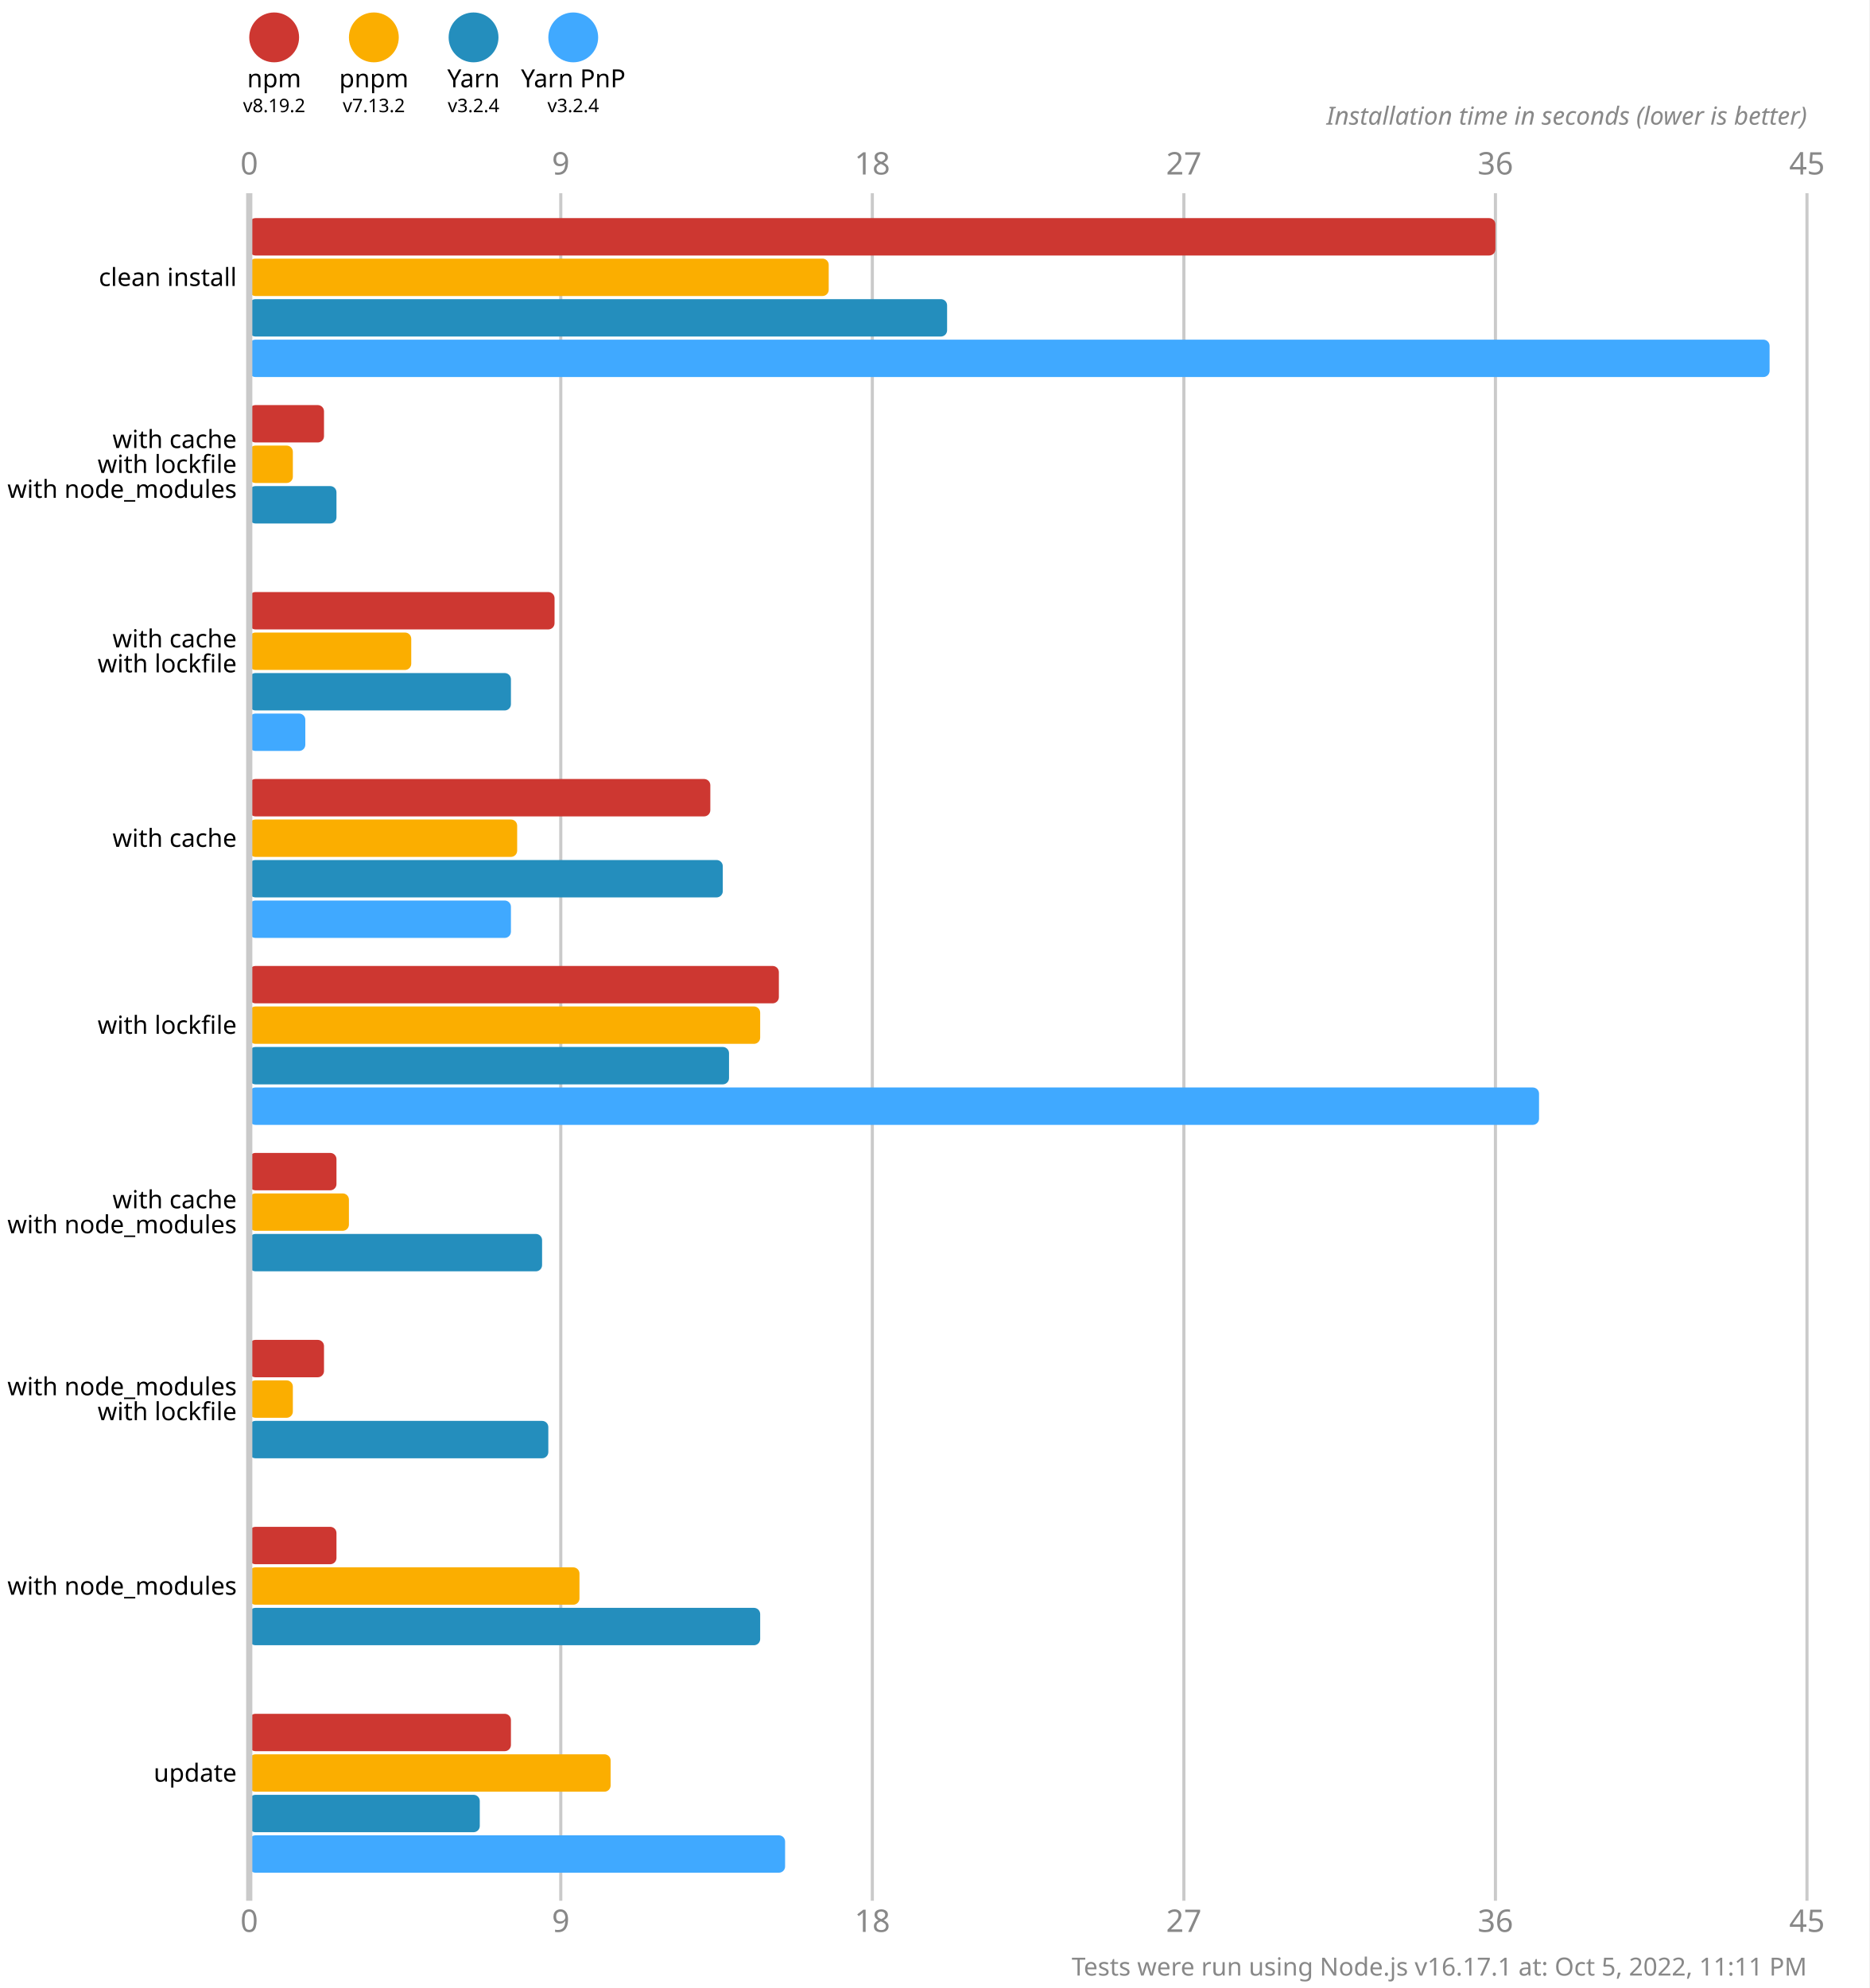
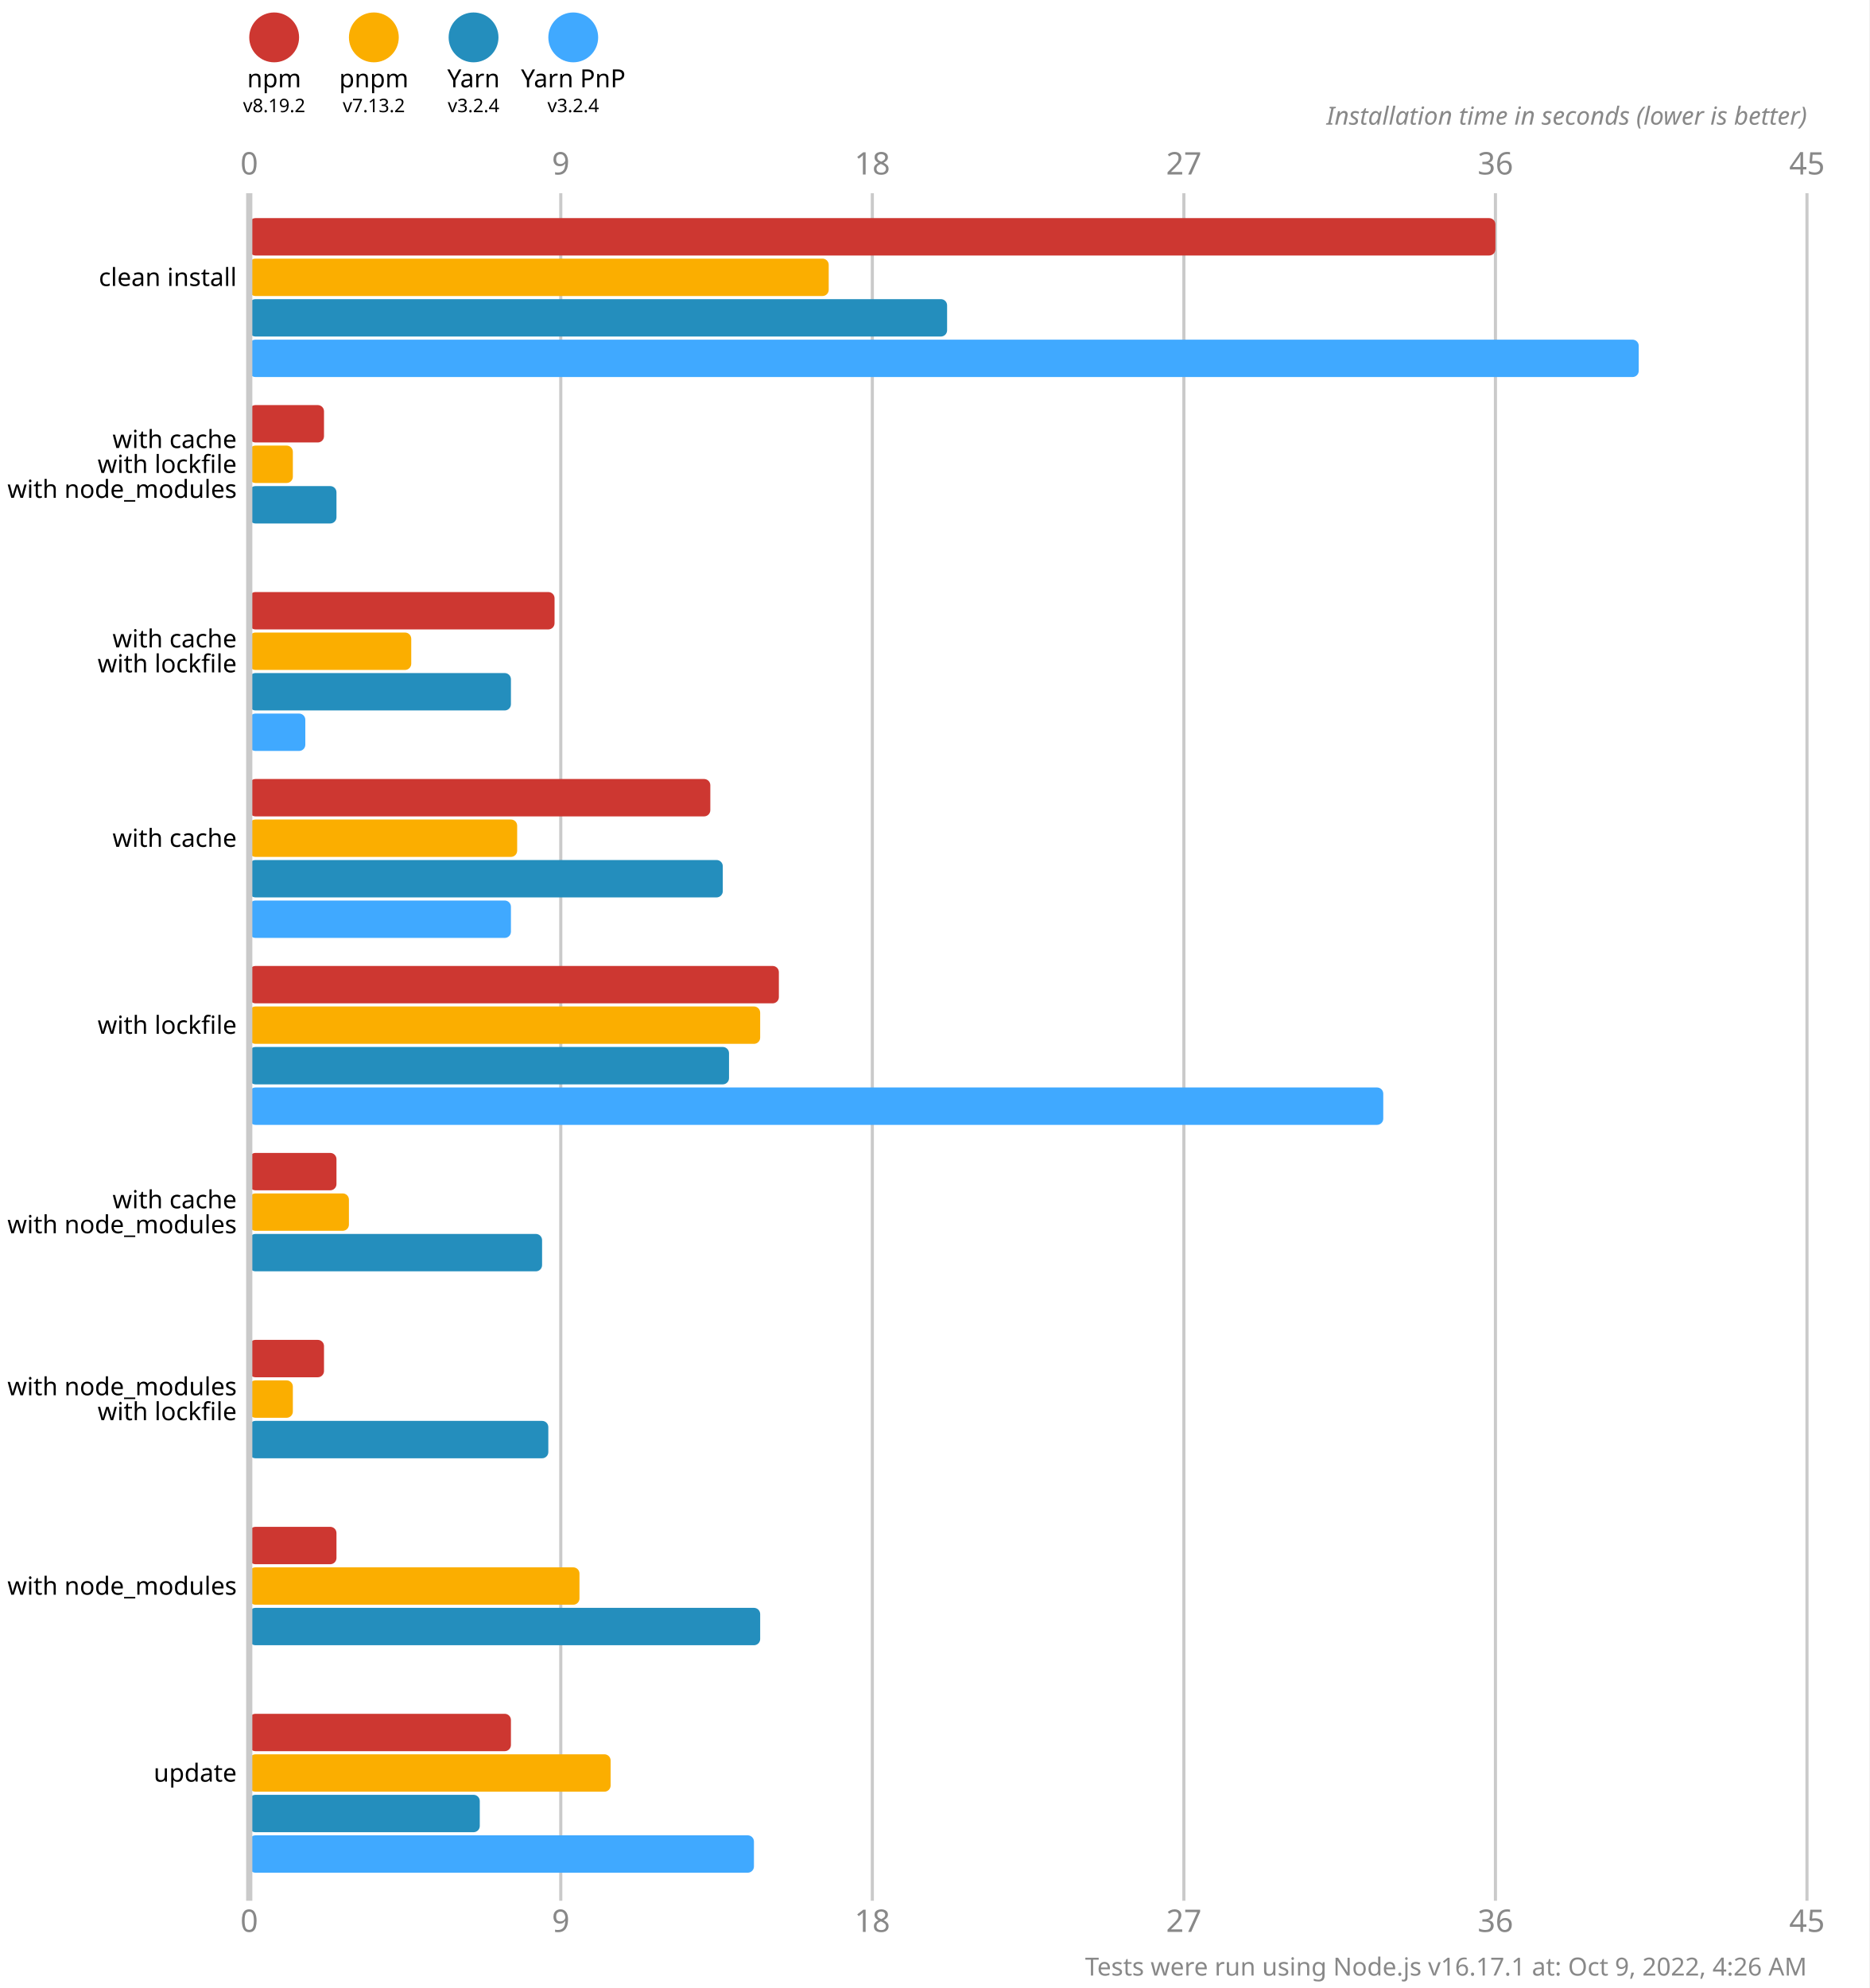
<svg xmlns="http://www.w3.org/2000/svg" version="1.1" viewBox="0 0 300 319">
  <style>
    .font { font-family: sans-serif; }
    .s3 { font-size: 3px; }
    .s4 { font-size: 4px; }
    .s5 { font-size: 5px; }
    .line { stroke: #cacaca; }
    .width { stroke-width: 0.5; }
    .text { fill: #888; }
  </style>
  <rect x="0" y="0" width="300" height="319" fill="#fff" />
  <circle cx="44" cy="6" r="4" fill="#cd3731" />
  <text x="44" y="14" class="font s4" text-anchor="middle">npm</text>
  <text x="44" y="18" class="font s3" text-anchor="middle">v8.19.2</text>
  <circle cx="60" cy="6" r="4" fill="#fbae00" />
  <text x="60" y="14" class="font s4" text-anchor="middle">pnpm</text>
  <text x="60" y="18" class="font s3" text-anchor="middle">v7.13.2</text>
  <circle cx="76" cy="6" r="4" fill="#248ebd" />
  <text x="76" y="14" class="font s4" text-anchor="middle">Yarn</text>
  <text x="76" y="18" class="font s3" text-anchor="middle">v3.2.4</text>
  <circle cx="92" cy="6" r="4" fill="#40a9ff" />
  <text x="92" y="14" class="font s4" text-anchor="middle">Yarn PnP</text>
  <text x="92" y="18" class="font s3" text-anchor="middle">v3.2.4</text>
  <text x="40" y="28" class="font s5 text" text-anchor="middle">0</text>
  <text x="40" y="310" class="font s5 text" text-anchor="middle">0</text>
  <line x1="90" y1="31" x2="90" y2="305" class="line width" />
  <text x="90" y="28" class="font s5 text" text-anchor="middle">9</text>
  <text x="90" y="310" class="font s5 text" text-anchor="middle">9</text>
  <line x1="140" y1="31" x2="140" y2="305" class="line width" />
  <text x="140" y="28" class="font s5 text" text-anchor="middle">18</text>
  <text x="140" y="310" class="font s5 text" text-anchor="middle">18</text>
  <line x1="190" y1="31" x2="190" y2="305" class="line width" />
  <text x="190" y="28" class="font s5 text" text-anchor="middle">27</text>
  <text x="190" y="310" class="font s5 text" text-anchor="middle">27</text>
  <line x1="240" y1="31" x2="240" y2="305" class="line width" />
  <text x="240" y="28" class="font s5 text" text-anchor="middle">36</text>
  <text x="240" y="310" class="font s5 text" text-anchor="middle">36</text>
  <line x1="290" y1="31" x2="290" y2="305" class="line width" />
  <text x="290" y="28" class="font s5 text" text-anchor="middle">45</text>
  <text x="290" y="310" class="font s5 text" text-anchor="middle">45</text>
  <text x="290" y="20" class="font s4 text" font-style="italic" text-anchor="end">Installation time in seconds (lower is better)</text>
  <rect x="40" y="35" width="200" height="6" fill="#cd3731" rx="1" ry="1" />
  <rect x="40" y="41.5" width="93" height="6" fill="#fbae00" rx="1" ry="1" />
  <rect x="40" y="48" width="112" height="6" fill="#248ebd" rx="1" ry="1" />
-   <rect x="40" y="54.5" width="244" height="6" fill="#40a9ff" rx="1" ry="1" />
+   <rect x="40" y="54.5" width="223" height="6" fill="#40a9ff" rx="1" ry="1" />
  <rect x="40" y="65" width="12" height="6" fill="#cd3731" rx="1" ry="1" />
  <rect x="40" y="71.5" width="7" height="6" fill="#fbae00" rx="1" ry="1" />
  <rect x="40" y="78" width="14" height="6" fill="#248ebd" rx="1" ry="1" />
  <rect x="40" y="84.5" width="0" height="6" fill="#40a9ff" rx="1" ry="1" />
  <rect x="40" y="95" width="49" height="6" fill="#cd3731" rx="1" ry="1" />
  <rect x="40" y="101.5" width="26" height="6" fill="#fbae00" rx="1" ry="1" />
  <rect x="40" y="108" width="42" height="6" fill="#248ebd" rx="1" ry="1" />
  <rect x="40" y="114.5" width="9" height="6" fill="#40a9ff" rx="1" ry="1" />
  <rect x="40" y="125" width="74" height="6" fill="#cd3731" rx="1" ry="1" />
  <rect x="40" y="131.5" width="43" height="6" fill="#fbae00" rx="1" ry="1" />
  <rect x="40" y="138" width="76" height="6" fill="#248ebd" rx="1" ry="1" />
  <rect x="40" y="144.5" width="42" height="6" fill="#40a9ff" rx="1" ry="1" />
  <rect x="40" y="155" width="85" height="6" fill="#cd3731" rx="1" ry="1" />
  <rect x="40" y="161.5" width="82" height="6" fill="#fbae00" rx="1" ry="1" />
  <rect x="40" y="168" width="77" height="6" fill="#248ebd" rx="1" ry="1" />
-   <rect x="40" y="174.5" width="207" height="6" fill="#40a9ff" rx="1" ry="1" />
+   <rect x="40" y="174.5" width="182" height="6" fill="#40a9ff" rx="1" ry="1" />
  <rect x="40" y="185" width="14" height="6" fill="#cd3731" rx="1" ry="1" />
  <rect x="40" y="191.5" width="16" height="6" fill="#fbae00" rx="1" ry="1" />
  <rect x="40" y="198" width="47" height="6" fill="#248ebd" rx="1" ry="1" />
  <rect x="40" y="204.5" width="0" height="6" fill="#40a9ff" rx="1" ry="1" />
  <rect x="40" y="215" width="12" height="6" fill="#cd3731" rx="1" ry="1" />
  <rect x="40" y="221.5" width="7" height="6" fill="#fbae00" rx="1" ry="1" />
  <rect x="40" y="228" width="48" height="6" fill="#248ebd" rx="1" ry="1" />
  <rect x="40" y="234.5" width="0" height="6" fill="#40a9ff" rx="1" ry="1" />
  <rect x="40" y="245" width="14" height="6" fill="#cd3731" rx="1" ry="1" />
  <rect x="40" y="251.5" width="53" height="6" fill="#fbae00" rx="1" ry="1" />
  <rect x="40" y="258" width="82" height="6" fill="#248ebd" rx="1" ry="1" />
  <rect x="40" y="264.5" width="0" height="6" fill="#40a9ff" rx="1" ry="1" />
  <rect x="40" y="275" width="42" height="6" fill="#cd3731" rx="1" ry="1" />
  <rect x="40" y="281.5" width="58" height="6" fill="#fbae00" rx="1" ry="1" />
  <rect x="40" y="288" width="37" height="6" fill="#248ebd" rx="1" ry="1" />
-   <rect x="40" y="294.5" width="86" height="6" fill="#40a9ff" rx="1" ry="1" />
+   <rect x="40" y="294.5" width="81" height="6" fill="#40a9ff" rx="1" ry="1" />
  <line x1="40" y1="31" x2="40" y2="305" class="line" />
  <text x="38" y="44.5" class="font s4" dominant-baseline="middle" text-anchor="end">clean install</text>
  <text x="38" y="70.5" class="font s4" dominant-baseline="middle" text-anchor="end">with cache</text>
  <text x="38" y="74.5" class="font s4" dominant-baseline="middle" text-anchor="end">with lockfile</text>
  <text x="38" y="78.5" class="font s4" dominant-baseline="middle" text-anchor="end">with node_modules</text>
  <text x="38" y="102.5" class="font s4" dominant-baseline="middle" text-anchor="end">with cache</text>
  <text x="38" y="106.5" class="font s4" dominant-baseline="middle" text-anchor="end">with lockfile</text>
  <text x="38" y="134.5" class="font s4" dominant-baseline="middle" text-anchor="end">with cache</text>
  <text x="38" y="164.5" class="font s4" dominant-baseline="middle" text-anchor="end">with lockfile</text>
  <text x="38" y="192.5" class="font s4" dominant-baseline="middle" text-anchor="end">with cache</text>
  <text x="38" y="196.5" class="font s4" dominant-baseline="middle" text-anchor="end">with node_modules</text>
  <text x="38" y="222.5" class="font s4" dominant-baseline="middle" text-anchor="end">with node_modules</text>
  <text x="38" y="226.5" class="font s4" dominant-baseline="middle" text-anchor="end">with lockfile</text>
  <text x="38" y="254.5" class="font s4" dominant-baseline="middle" text-anchor="end">with node_modules</text>
  <text x="38" y="284.5" class="font s4" dominant-baseline="middle" text-anchor="end">update</text>
-   <text x="290" y="317" class="font s4 text" text-anchor="end">Tests were run using Node.js v16.17.1 at: Oct 5, 2022, 11:11 PM</text>
+   <text x="290" y="317" class="font s4 text" text-anchor="end">Tests were run using Node.js v16.17.1 at: Oct 9, 2022, 4:26 AM</text>
</svg>
